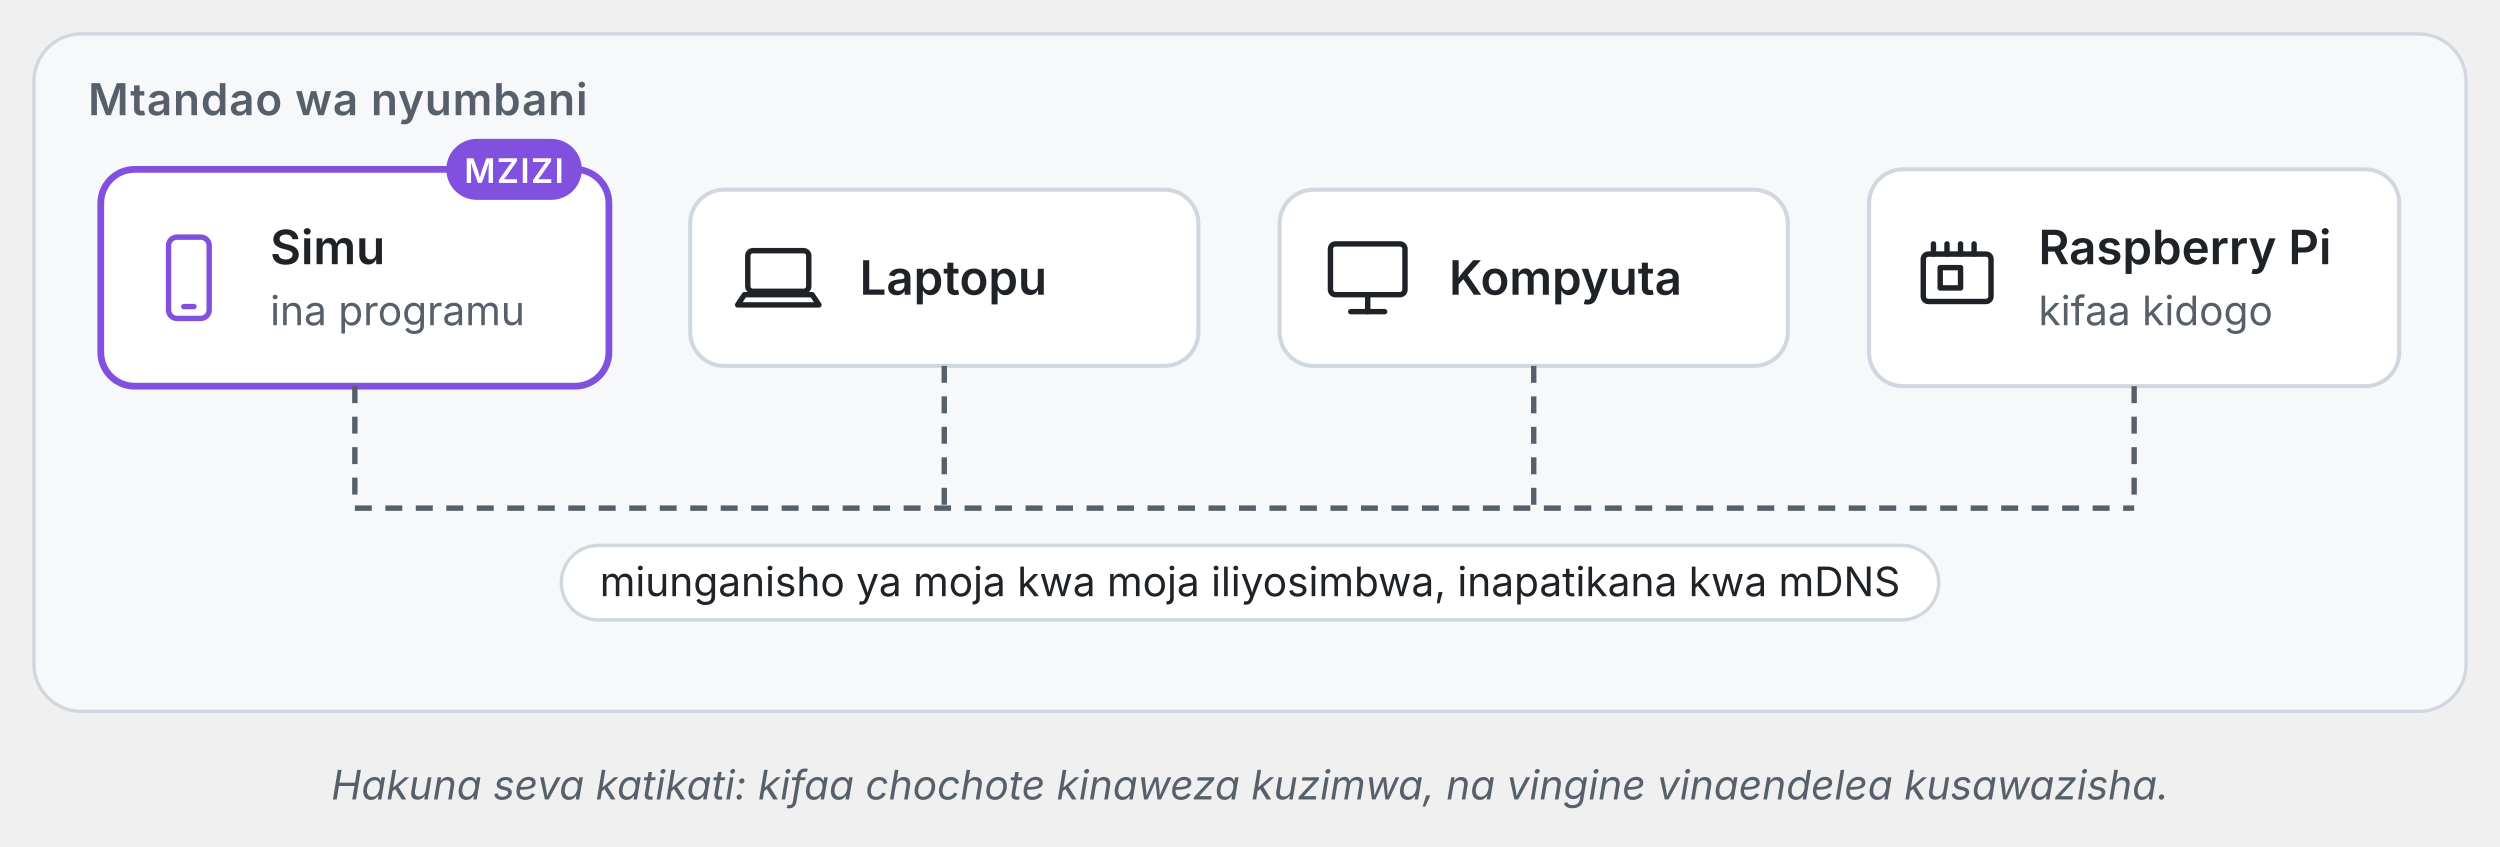
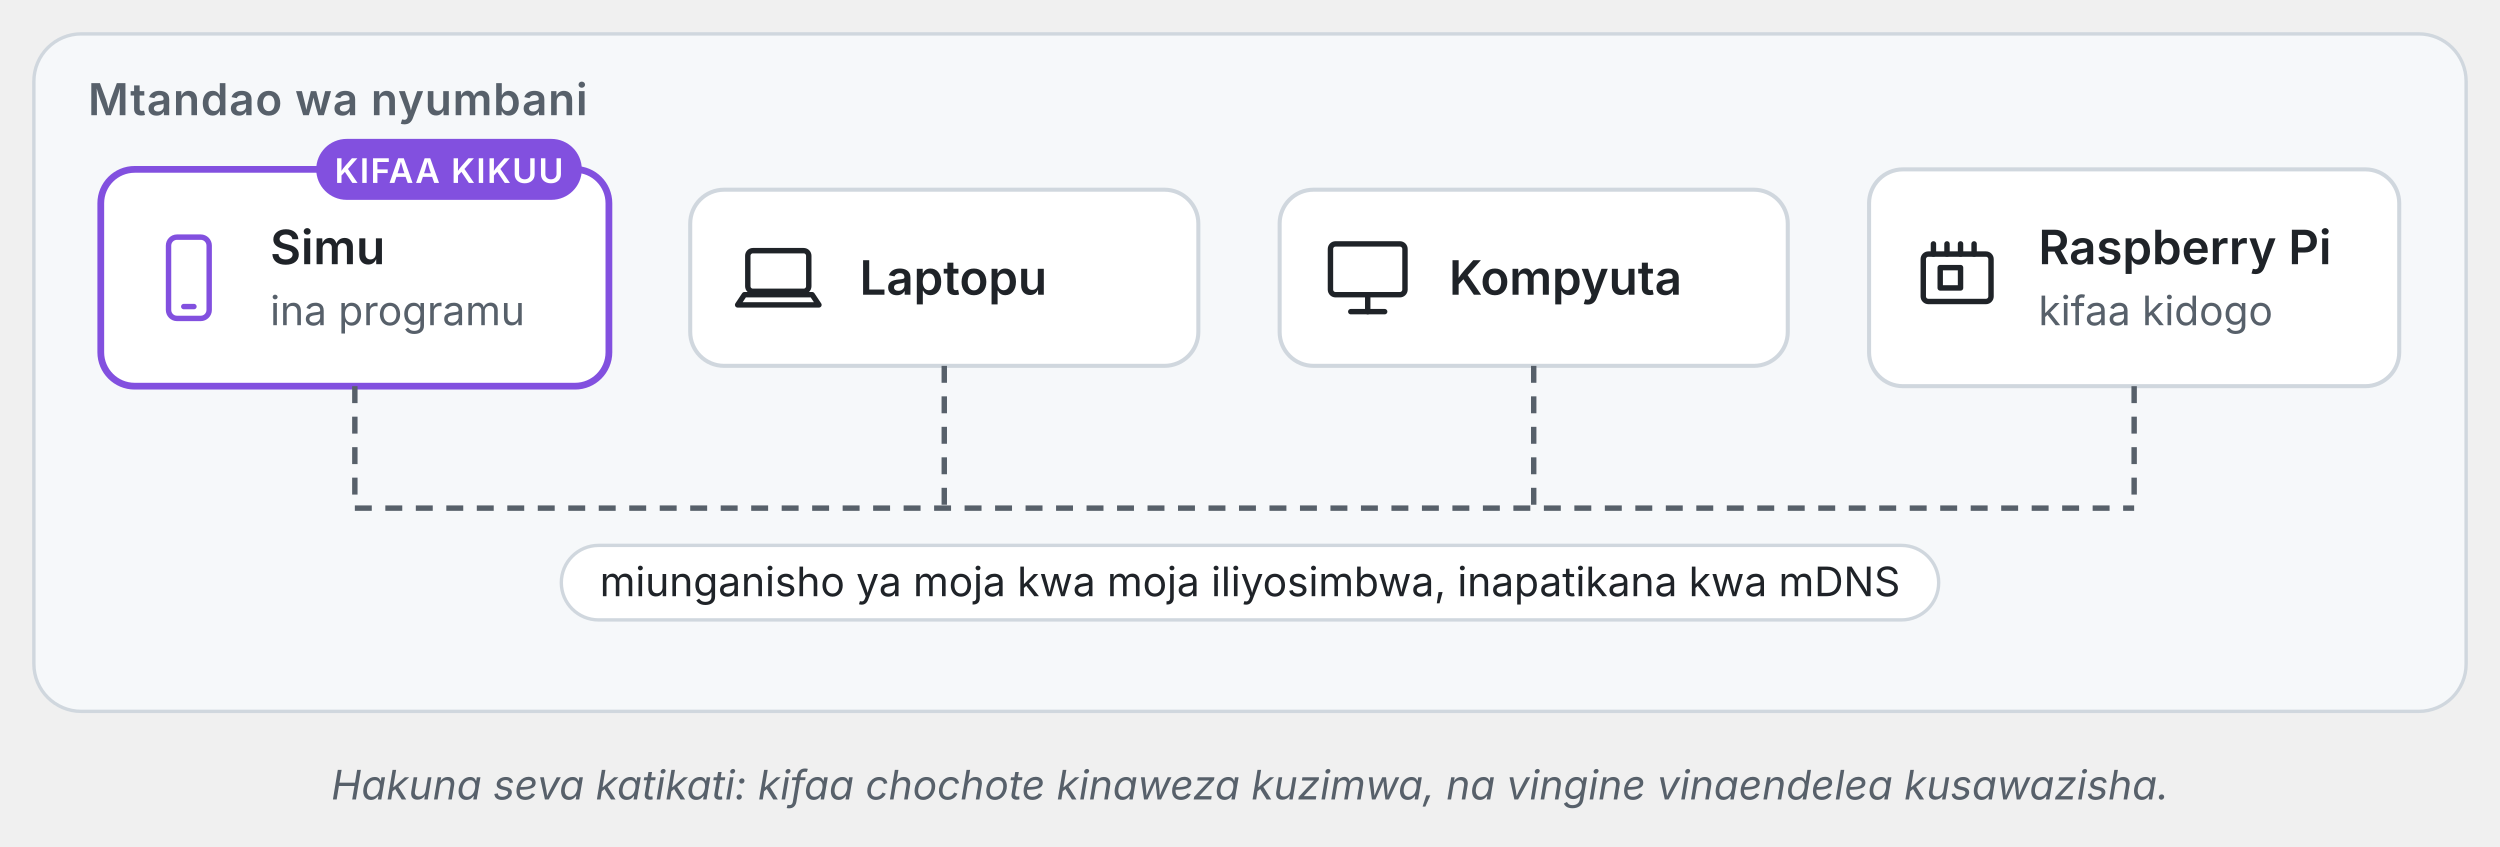
<svg xmlns="http://www.w3.org/2000/svg" lang="sw" width="738" height="250" viewBox="0 0 738 250" role="img" aria-label="Nyumbani kila kifaa huzungumza moja kwa moja na kila kifaa kingine">
  <style>
  .bg { fill: none; }
  .zone { fill: #f6f8fa; stroke: #d0d7de; stroke-width: 1; }
  .zone-t { fill: #57606a; font: 600 13px system-ui, -apple-system, 'Segoe UI', sans-serif; letter-spacing: .02em; }
  .card { fill: #ffffff; stroke: #d0d7de; stroke-width: 1.2; }
  .card.key { stroke: #8250df; stroke-width: 2; }
  .card.srv { fill: #fff8c5; stroke: #d4a72c; }
  .t { fill: #1f2328; font: 600 14px system-ui, -apple-system, 'Segoe UI', sans-serif; }
  .s { fill: #57606a; font: 12px system-ui, -apple-system, 'Segoe UI', sans-serif; }
  .ic { fill: none; stroke: #1f2328; stroke-width: 1.6; stroke-linecap: round; stroke-linejoin: round; }
  .key .ic, .ic.key { stroke: #8250df; }
  .badge { fill: #8250df; }
  .badge-t { fill: #ffffff; font: 600 10px system-ui, -apple-system, 'Segoe UI', sans-serif; letter-spacing: .04em; }
  .e-tunnel { fill: none; stroke: #0969da; stroke-width: 3; }
  .e-home { fill: none; stroke: #57606a; stroke-width: 1.6; stroke-dasharray: 5 4; }
  .e-pair { fill: none; stroke: #8250df; stroke-width: 1.8; }
  .e-e2e { fill: none; stroke: #1a7f37; stroke-width: 1.8; stroke-dasharray: 2 4; stroke-linecap: round; }
  .a-tunnel { fill: #0969da; } .a-home { fill: #57606a; } .a-pair { fill: #8250df; } .a-e2e { fill: #1a7f37; }
  .lbl-bg { fill: #ffffff; stroke: #d0d7de; stroke-width: 1; }
  .lbl { fill: #1f2328; font: 12px system-ui, -apple-system, 'Segoe UI', sans-serif; }
  .lbl.tunnel { fill: #0969da; } .lbl.pair { fill: #8250df; } .lbl.e2e { fill: #1a7f37; }
  .note { fill: #57606a; font: italic 12px system-ui, -apple-system, 'Segoe UI', sans-serif; }
  @media (prefers-color-scheme: dark) {
    .zone { fill: #161b22; stroke: #30363d; }
    .zone-t, .s, .note { fill: #8b949e; }
    .card { fill: #0d1117; stroke: #3d444d; }
    .card.key { stroke: #a371f7; }
    .card.srv { fill: #272115; stroke: #9e6a03; }
    .t, .lbl { fill: #e6edf3; }
    .ic { stroke: #e6edf3; }
    .key .ic, .ic.key { stroke: #a371f7; }
    .badge { fill: #a371f7; }
    .badge-t { fill: #0d1117; }
    .e-tunnel { stroke: #4493f8; } .a-tunnel { fill: #4493f8; } .lbl.tunnel { fill: #4493f8; }
    .e-home { stroke: #8b949e; } .a-home { fill: #8b949e; }
    .e-pair { stroke: #a371f7; } .a-pair { fill: #a371f7; } .lbl.pair { fill: #a371f7; }
    .e-e2e { stroke: #3fb950; } .a-e2e { fill: #3fb950; } .lbl.e2e { fill: #3fb950; }
    .lbl-bg { fill: #0d1117; stroke: #3d444d; }
  }
</style>
  <rect class="zone" x="10" y="10" width="718" height="200" rx="14" />
  <text class="zone-t" x="26" y="34">Mtandao wa nyumbani</text>
  <g class="key">
    <rect class="card key" x="29.75" y="50.0" width="150" height="64" rx="10" />
    <g transform="translate(41.75,68)" class="ic">
      <rect x="8" y="2" width="12" height="24" rx="2.5" />
      <line x1="12.5" y1="22.5" x2="15.5" y2="22.5" />
    </g>
    <text class="t" x="79.75" y="78">Simu</text>
    <text class="s" x="79.75" y="96">ina programu</text>
-     <rect class="badge" x="131.75" y="41.0" width="40.0" height="18" rx="9" />
-     <text class="badge-t" x="151.75" y="54.0" text-anchor="middle">MZIZI</text>
+     <rect class="badge" x="93.35" y="41.0" width="78.4" height="18" rx="9" />
+     <text class="badge-t" x="132.55" y="54.0" text-anchor="middle">KIFAA KIKUU</text>
  </g>
  <path class="e-home" d="M104.75,114.0 L104.75,150" />
  <g class="">
    <rect class="card " x="203.75" y="56.0" width="150" height="52" rx="10" />
    <g transform="translate(215.75,68)" class="ic">
      <rect x="5" y="6" width="18" height="12" rx="1.5" />
      <path d="M2 22h24l-2 -3H4z" />
    </g>
    <text class="t" x="253.75" y="87">Laptopu</text>
  </g>
  <path class="e-home" d="M278.75,108.0 L278.75,150" />
  <g class="">
    <rect class="card " x="377.75" y="56.0" width="150" height="52" rx="10" />
    <g transform="translate(389.75,68)" class="ic">
      <rect x="3" y="4" width="22" height="15" rx="1.5" />
      <line x1="14" y1="19" x2="14" y2="24" />
      <line x1="9" y1="24" x2="19" y2="24" />
    </g>
    <text class="t" x="427.75" y="87">Kompyuta</text>
  </g>
  <path class="e-home" d="M452.75,108.0 L452.75,150" />
  <g class="">
    <rect class="card " x="551.75" y="50.0" width="156.5" height="64" rx="10" />
    <g transform="translate(563.75,68)" class="ic">
      <rect x="4" y="7" width="20" height="14" rx="1.5" />
      <rect x="9" y="11" width="6" height="6" />
      <line x1="7" y1="4" x2="7" y2="7" />
      <line x1="11" y1="4" x2="11" y2="7" />
      <line x1="15" y1="4" x2="15" y2="7" />
      <line x1="19" y1="4" x2="19" y2="7" />
    </g>
    <text class="t" x="601.75" y="78">Raspberry Pi</text>
    <text class="s" x="601.75" y="96">kifaa kidogo</text>
  </g>
  <path class="e-home" d="M630.0,114.0 L630.0,150" />
  <path class="e-home" d="M104.75,150 L630.0,150" />
  <text class="note" x="369.0" y="236" text-anchor="middle">Hakuna seva katikati: kifaa chochote kinaweza kuzimwa, na vingine vinaendelea kusawazisha.</text>
  <rect class="lbl-bg" x="165.7" y="161.0" width="406.6" height="22" rx="11.0" />
  <text class="lbl home" x="369.0" y="176.0" text-anchor="middle">miunganisho ya moja kwa moja iliyosimbwa, inapatikana kwa mDNS</text>
</svg>
